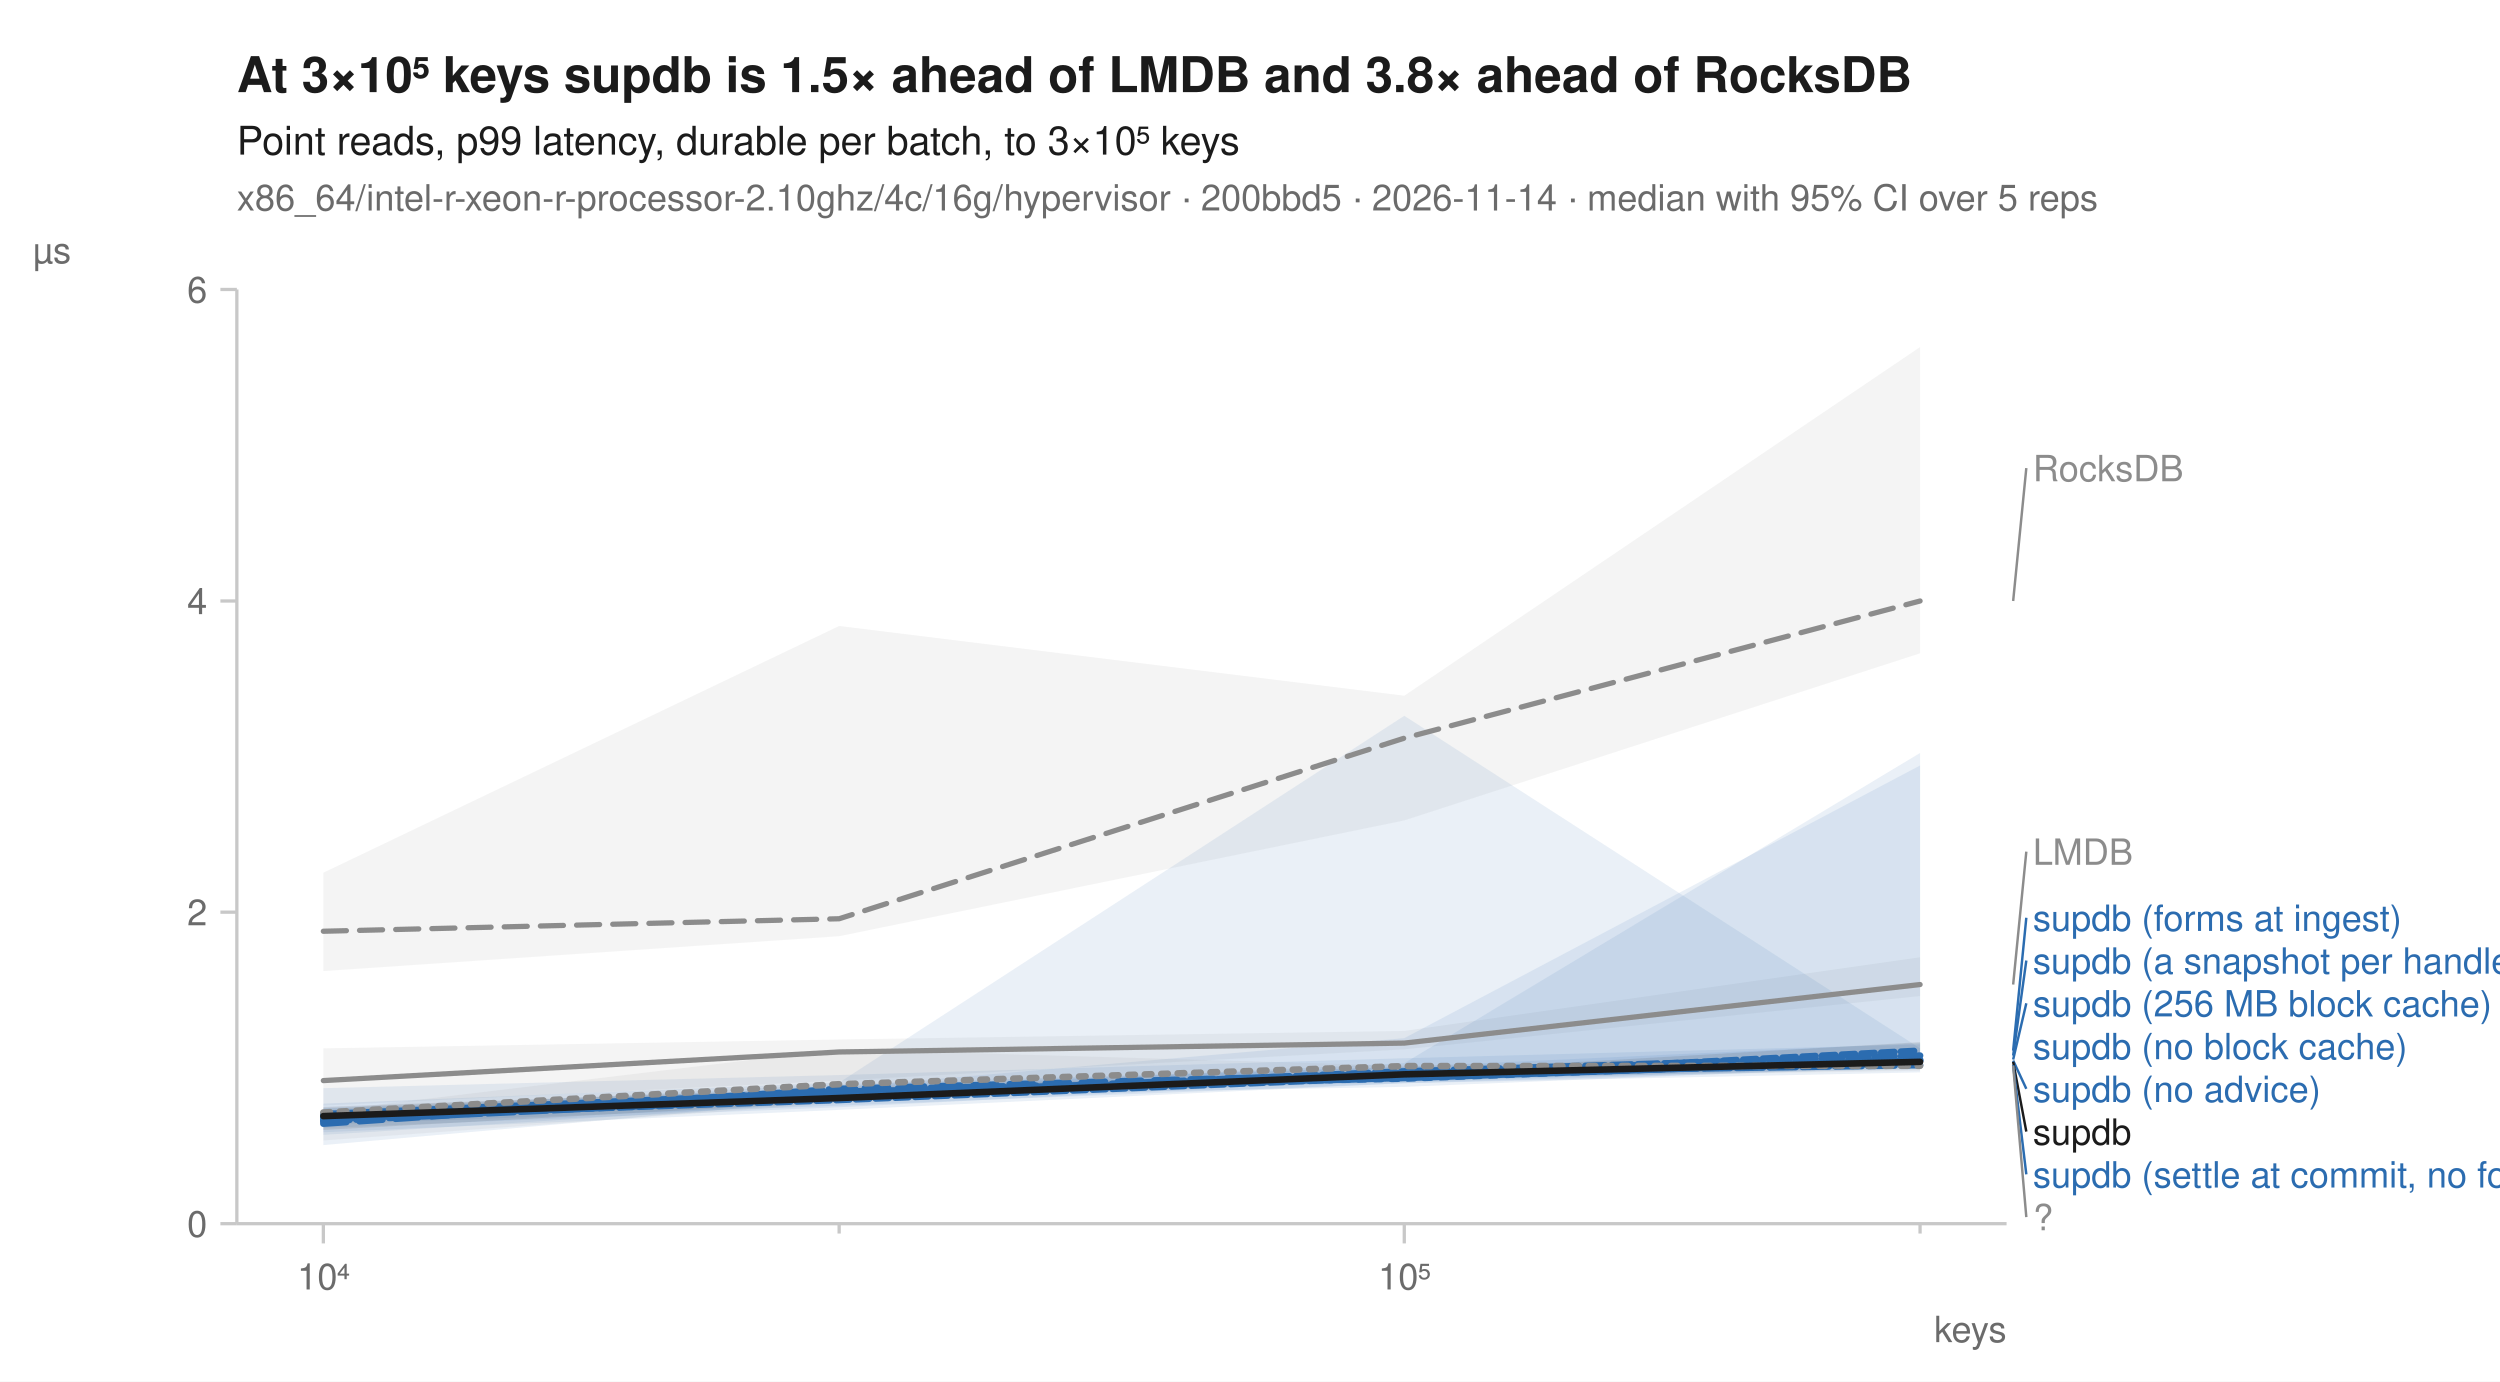
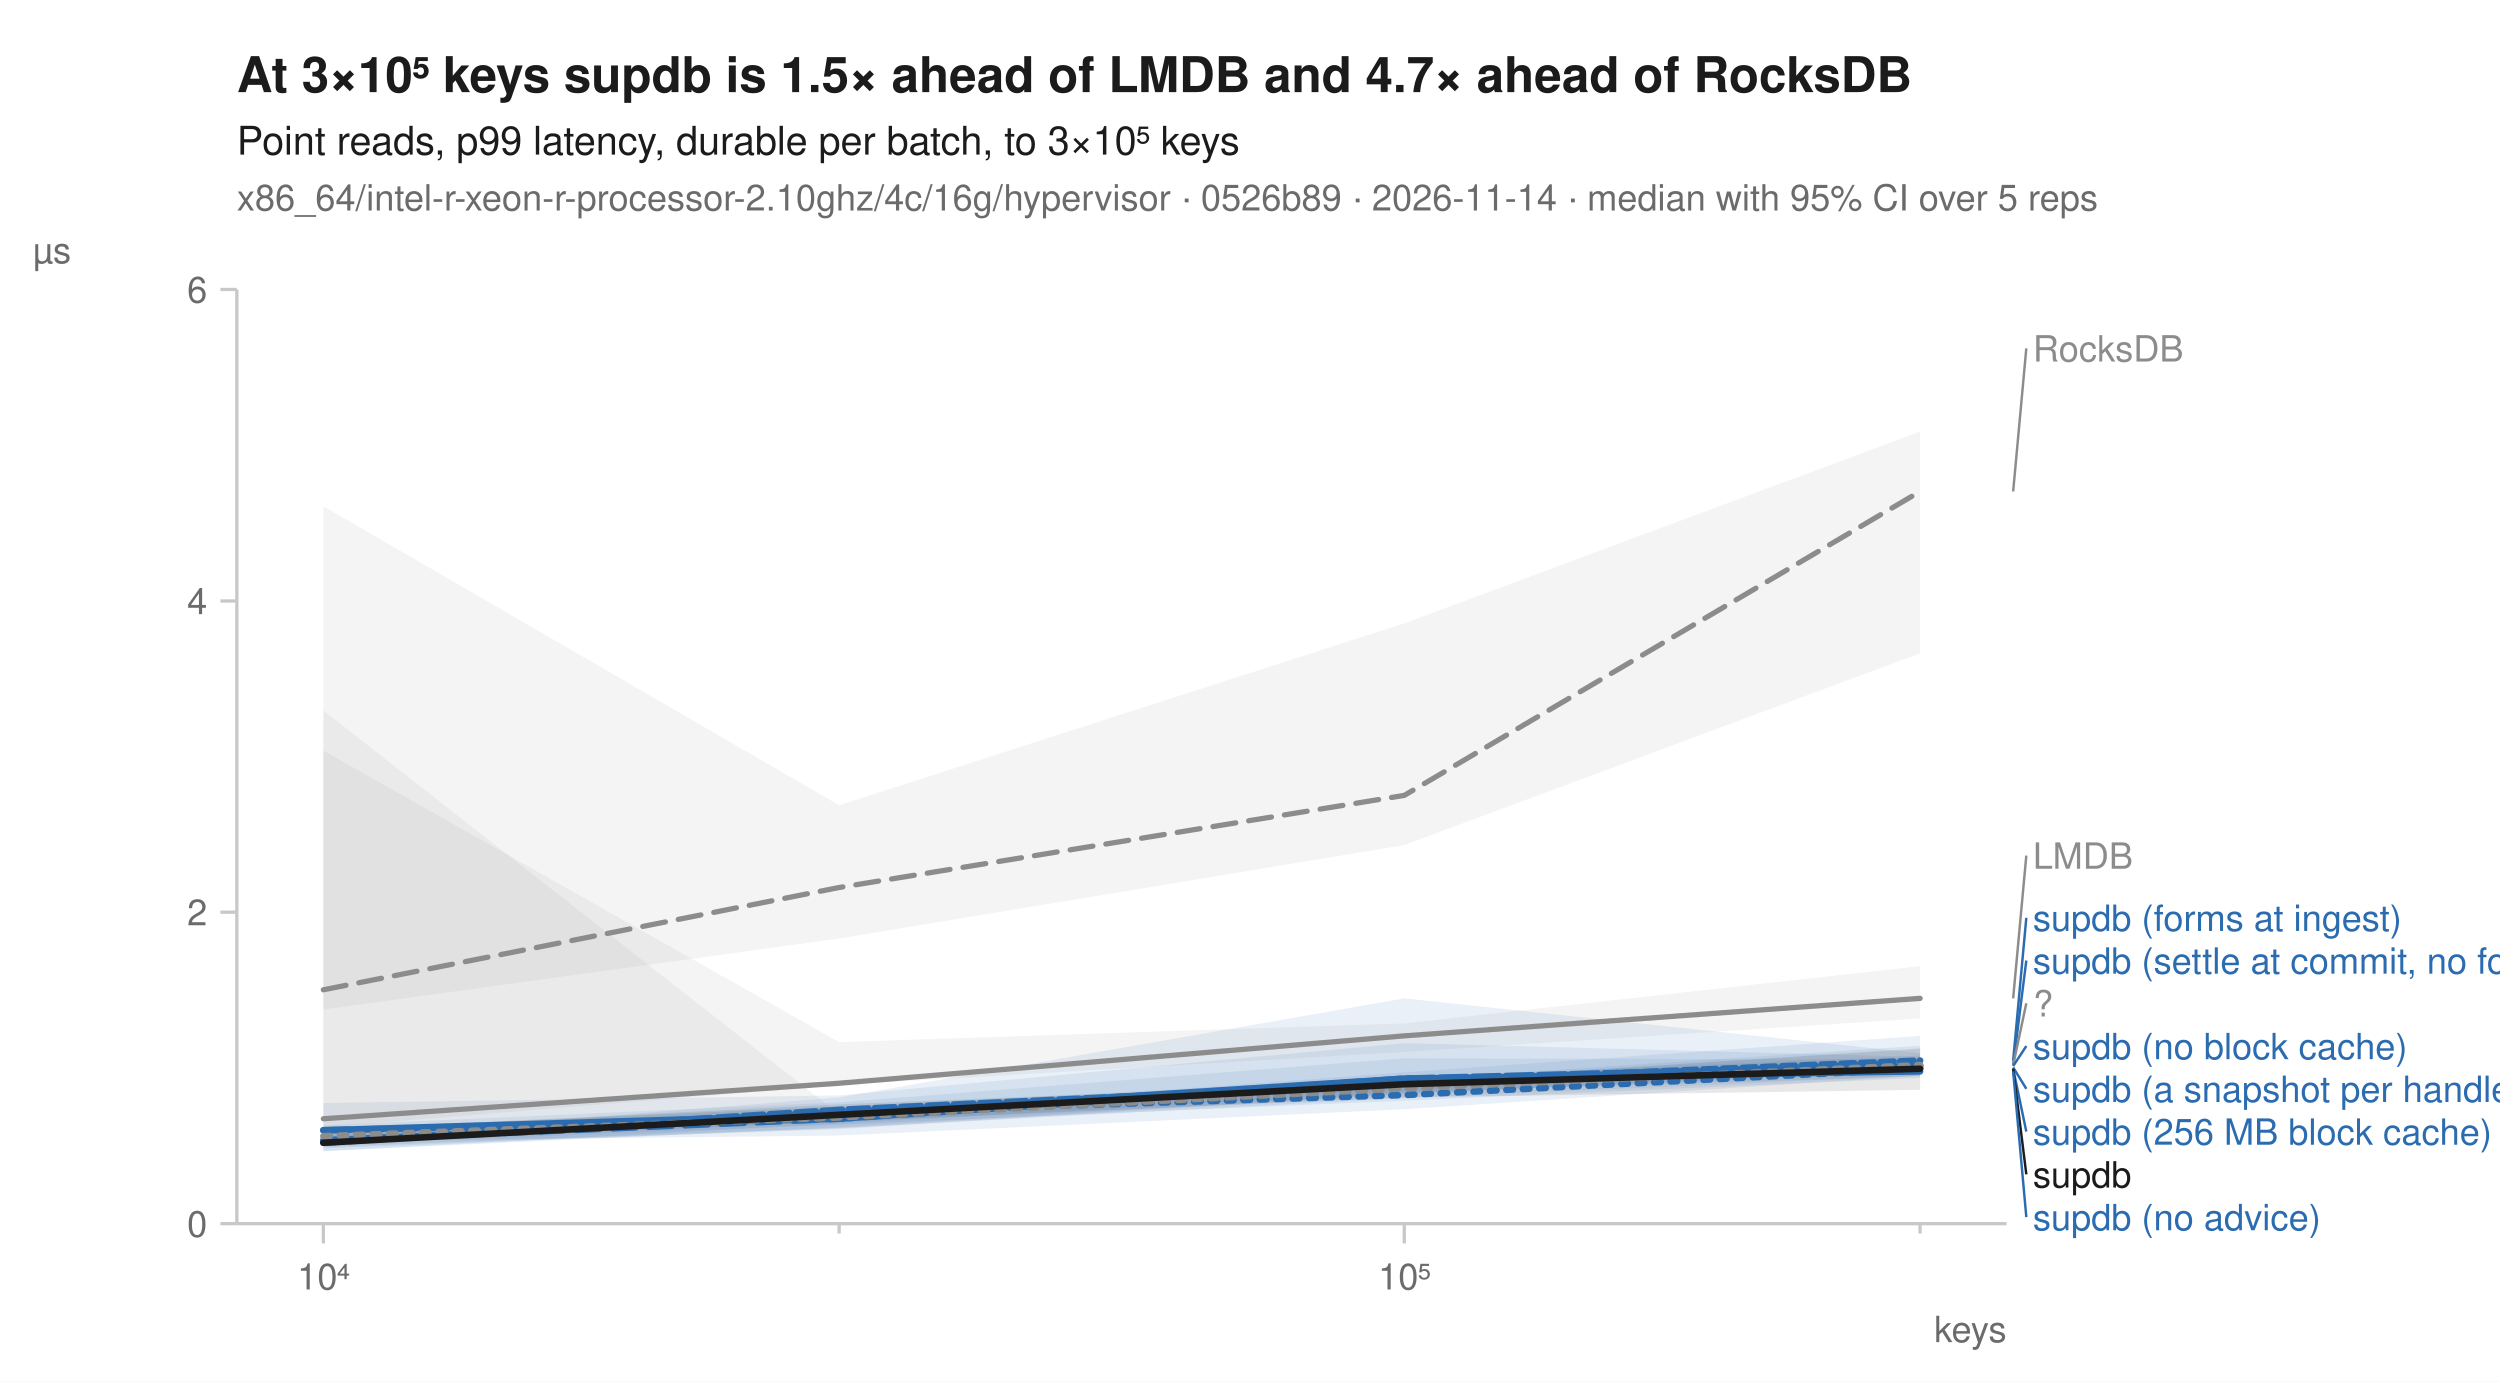
<svg xmlns="http://www.w3.org/2000/svg" width="760" height="420" viewBox="0 0 760 420" font-family="-apple-system, BlinkMacSystemFont, 'Segoe UI', Helvetica, Arial, sans-serif" fill="#1b1b1b">
  <rect width="760" height="420" fill="white" />
-   <text x="72" y="28" font-size="15" font-weight="600">At 3×10⁵ keys supdb is 1.5× ahead of LMDB and 3.8× ahead of RocksDB</text>
+   <text x="72" y="28" font-size="15" font-weight="600">At 3×10⁵ keys supdb is 1.5× ahead of LMDB and 4.7× ahead of RocksDB</text>
  <text x="72" y="47" font-size="12">Point reads, p99 latency, durable per batch, to 3×10⁵ keys</text>
-   <text x="72" y="64" font-size="11" fill="#6b6b6b">x86_64/intel-r-xeon-r-processor-2.10ghz/4c/16g/hypervisor · 200bbd5 · 2026-11-14 · median with 95% CI over 5 reps</text>
+   <text x="72" y="64" font-size="11" fill="#6b6b6b">x86_64/intel-r-xeon-r-processor-2.10ghz/4c/16g/hypervisor · 0526b89 · 2026-11-14 · median with 95% CI over 5 reps</text>
  <line x1="72" y1="372" x2="610" y2="372" stroke="#c8c8c8" stroke-width="1" />
  <line x1="72" y1="88" x2="72" y2="372" stroke="#c8c8c8" stroke-width="1" />
  <line x1="98.3" y1="372" x2="98.3" y2="378" stroke="#c8c8c8" stroke-width="1" />
  <text x="98.3" y="392" font-size="11" text-anchor="middle" fill="#6b6b6b">10⁴</text>
  <line x1="255.1" y1="372" x2="255.1" y2="375" stroke="#c8c8c8" stroke-width="1" />
  <line x1="426.9" y1="372" x2="426.9" y2="378" stroke="#c8c8c8" stroke-width="1" />
  <text x="426.9" y="392" font-size="11" text-anchor="middle" fill="#6b6b6b">10⁵</text>
  <line x1="583.7" y1="372" x2="583.7" y2="375" stroke="#c8c8c8" stroke-width="1" />
  <text x="610" y="408" font-size="11" text-anchor="end" fill="#6b6b6b">keys</text>
  <line x1="67" y1="372.0" x2="72" y2="372.0" stroke="#c8c8c8" stroke-width="1" />
  <text x="63" y="376.0" font-size="11" text-anchor="end" fill="#6b6b6b">0</text>
  <line x1="67" y1="277.3" x2="72" y2="277.3" stroke="#c8c8c8" stroke-width="1" />
  <text x="63" y="281.3" font-size="11" text-anchor="end" fill="#6b6b6b">2</text>
  <line x1="67" y1="182.7" x2="72" y2="182.7" stroke="#c8c8c8" stroke-width="1" />
  <text x="63" y="186.7" font-size="11" text-anchor="end" fill="#6b6b6b">4</text>
  <line x1="67" y1="88.0" x2="72" y2="88.0" stroke="#c8c8c8" stroke-width="1" />
  <text x="63" y="92.0" font-size="11" text-anchor="end" fill="#6b6b6b">6</text>
  <text x="10" y="80" font-size="11" text-anchor="start" fill="#6b6b6b">µs</text>
-   <path d="M98.3,265.3 L255.1,190.3 L426.9,211.5 L583.7,105.5 L583.7,198.6 L426.9,249.4 L255.1,284.6 L98.3,295.2 Z" fill="#8c8c8c" fill-opacity="0.10" />
-   <path d="M98.3,318.7 L255.1,316.0 L426.9,313.4 L583.7,291.0 L583.7,302.8 L426.9,319.0 L255.1,328.5 L98.3,336.1 Z" fill="#8c8c8c" fill-opacity="0.10" />
-   <path d="M98.3,335.5 L255.1,329.1 L426.9,217.6 L583.7,318.7 L583.7,326.0 L426.9,329.3 L255.1,336.1 L98.3,341.9 Z" fill="#2b6cb0" fill-opacity="0.10" />
-   <path d="M98.3,330.8 L255.1,326.8 L426.9,321.7 L583.7,317.5 L583.7,324.3 L426.9,328.9 L255.1,334.2 L98.3,348.1 Z" fill="#2b6cb0" fill-opacity="0.10" />
-   <path d="M98.3,337.6 L255.1,329.6 L426.9,324.3 L583.7,317.1 L583.7,324.0 L426.9,330.4 L255.1,333.4 L98.3,340.6 Z" fill="#2b6cb0" fill-opacity="0.10" />
-   <path d="M98.3,336.8 L255.1,330.6 L426.9,315.6 L583.7,232.7 L583.7,323.8 L426.9,327.9 L255.1,335.1 L98.3,345.0 Z" fill="#2b6cb0" fill-opacity="0.10" />
-   <path d="M98.3,339.1 L255.1,330.2 L426.9,324.3 L583.7,322.4 L583.7,325.1 L426.9,327.9 L255.1,336.6 L98.3,342.9 Z" fill="#2b6cb0" fill-opacity="0.10" />
-   <path d="M98.3,337.0 L255.1,331.5 L426.9,323.2 L583.7,228.9 L583.7,324.7 L426.9,329.3 L255.1,337.4 L98.3,344.2 Z" fill="#2b6cb0" fill-opacity="0.10" />
-   <path d="M98.3,337.8 L255.1,319.0 L426.9,324.0 L583.7,320.5 L583.7,325.5 L426.9,327.9 L255.1,335.3 L98.3,346.7 Z" fill="#8c8c8c" fill-opacity="0.10" />
-   <path d="M98.3,336.5 L255.1,330.8 L426.9,325.9 L583.7,316.8 L583.7,324.3 L426.9,327.7 L255.1,334.9 L98.3,343.5 Z" fill="#1b1b1b" fill-opacity="0.10" />
-   <path d="M98.3,283.1 L255.1,279.3 L426.9,224.4 L583.7,182.7 " fill="none" stroke="#8c8c8c" stroke-width="1.6" stroke-linejoin="round" stroke-linecap="round" stroke-dasharray="7,4" />
-   <path d="M98.3,328.5 L255.1,319.8 L426.9,317.1 L583.7,299.3 " fill="none" stroke="#8c8c8c" stroke-width="1.6" stroke-linejoin="round" stroke-linecap="round" />
-   <path d="M98.3,340.8 L255.1,331.2 L426.9,327.9 L583.7,322.1 " fill="none" stroke="#2b6cb0" stroke-width="2" stroke-linejoin="round" stroke-linecap="round" stroke-dasharray="2,3" />
-   <path d="M98.3,341.6 L255.1,331.0 L426.9,326.4 L583.7,322.4 " fill="none" stroke="#2b6cb0" stroke-width="2" stroke-linejoin="round" stroke-linecap="round" stroke-dasharray="7,4" />
-   <path d="M98.3,338.7 L255.1,331.9 L426.9,327.7 L583.7,322.4 " fill="none" stroke="#2b6cb0" stroke-width="2" stroke-linejoin="round" stroke-linecap="round" />
-   <path d="M98.3,340.2 L255.1,333.0 L426.9,325.7 L583.7,320.9 " fill="none" stroke="#2b6cb0" stroke-width="2" stroke-linejoin="round" stroke-linecap="round" stroke-dasharray="6,2" />
-   <path d="M98.3,340.8 L255.1,333.4 L426.9,326.2 L583.7,323.8 " fill="none" stroke="#2b6cb0" stroke-width="2" stroke-linejoin="round" stroke-linecap="round" stroke-dasharray="8,2" />
-   <path d="M98.3,339.7 L255.1,334.4 L426.9,327.4 L583.7,319.4 " fill="none" stroke="#2b6cb0" stroke-width="2" stroke-linejoin="round" stroke-linecap="round" stroke-dasharray="4,2" />
-   <path d="M98.3,338.2 L255.1,329.6 L426.9,324.1 L583.7,324.0 " fill="none" stroke="#8c8c8c" stroke-width="2" stroke-linejoin="round" stroke-linecap="round" stroke-dasharray="2,3" />
-   <path d="M98.3,339.3 L255.1,333.8 L426.9,326.6 L583.7,322.8 " fill="none" stroke="#1b1b1b" stroke-width="2" stroke-linejoin="round" stroke-linecap="round" />
-   <line x1="612.0" y1="182.7" x2="616.0" y2="142.3" stroke="#8c8c8c" stroke-width="0.75" />
-   <text x="618.0" y="146.3" font-size="11" fill="#8c8c8c">RocksDB</text>
-   <line x1="612.0" y1="299.3" x2="616.0" y2="258.9" stroke="#8c8c8c" stroke-width="0.75" />
-   <text x="618.0" y="262.9" font-size="11" fill="#8c8c8c">LMDB</text>
-   <line x1="612.0" y1="319.4" x2="616.0" y2="279.0" stroke="#2b6cb0" stroke-width="0.75" />
+   <path d="M98.3,153.9 L255.1,244.8 L426.9,189.5 L583.7,131.2 L583.7,198.6 L426.9,256.9 L255.1,285.3 L98.3,306.9 Z" fill="#8c8c8c" fill-opacity="0.10" />
+   <path d="M98.3,228.2 L255.1,316.8 L426.9,311.1 L583.7,293.7 L583.7,309.6 L426.9,319.8 L255.1,329.8 L98.3,342.7 Z" fill="#8c8c8c" fill-opacity="0.10" />
+   <path d="M98.3,342.1 L255.1,335.1 L426.9,321.7 L583.7,322.1 L583.7,327.0 L426.9,333.8 L255.1,342.9 L98.3,348.7 Z" fill="#2b6cb0" fill-opacity="0.10" />
+   <path d="M98.3,346.1 L255.1,333.6 L426.9,303.5 L583.7,320.2 L583.7,325.1 L426.9,332.5 L255.1,343.1 L98.3,349.1 Z" fill="#2b6cb0" fill-opacity="0.10" />
+   <path d="M98.3,335.3 L255.1,333.0 L426.9,317.1 L583.7,321.3 L583.7,326.0 L426.9,332.3 L255.1,342.7 L98.3,349.9 Z" fill="#2b6cb0" fill-opacity="0.10" />
+   <path d="M98.3,343.1 L255.1,336.5 L426.9,327.6 L583.7,320.9 L583.7,327.7 L426.9,334.6 L255.1,341.9 L98.3,347.9 Z" fill="#2b6cb0" fill-opacity="0.10" />
+   <path d="M98.3,342.5 L255.1,338.7 L426.9,326.0 L583.7,314.9 L583.7,327.0 L426.9,337.2 L255.1,345.2 L98.3,346.9 Z" fill="#2b6cb0" fill-opacity="0.10" />
+   <path d="M98.3,343.5 L255.1,336.3 L426.9,328.3 L583.7,317.9 L583.7,327.2 L426.9,331.9 L255.1,341.6 L98.3,350.0 Z" fill="#2b6cb0" fill-opacity="0.10" />
+   <path d="M98.3,216.0 L255.1,338.7 L426.9,328.7 L583.7,319.0 L583.7,324.9 L426.9,332.7 L255.1,343.3 L98.3,348.4 Z" fill="#8c8c8c" fill-opacity="0.10" />
+   <path d="M98.3,343.6 L255.1,335.7 L426.9,328.9 L583.7,318.7 L583.7,331.3 L426.9,333.6 L255.1,341.0 L98.3,347.6 Z" fill="#1b1b1b" fill-opacity="0.10" />
+   <path d="M98.3,300.9 L255.1,269.8 L426.9,241.8 L583.7,149.4 " fill="none" stroke="#8c8c8c" stroke-width="1.6" stroke-linejoin="round" stroke-linecap="round" stroke-dasharray="7,4" />
+   <path d="M98.3,340.1 L255.1,329.3 L426.9,314.9 L583.7,303.5 " fill="none" stroke="#8c8c8c" stroke-width="1.6" stroke-linejoin="round" stroke-linecap="round" />
+   <path d="M98.3,346.9 L255.1,338.2 L426.9,332.9 L583.7,324.9 " fill="none" stroke="#2b6cb0" stroke-width="2" stroke-linejoin="round" stroke-linecap="round" stroke-dasharray="2,3" />
+   <path d="M98.3,346.7 L255.1,340.1 L426.9,328.7 L583.7,324.1 " fill="none" stroke="#2b6cb0" stroke-width="2" stroke-linejoin="round" stroke-linecap="round" stroke-dasharray="7,4" />
+   <path d="M98.3,343.6 L255.1,338.9 L426.9,327.9 L583.7,325.7 " fill="none" stroke="#2b6cb0" stroke-width="2" stroke-linejoin="round" stroke-linecap="round" />
+   <path d="M98.3,347.4 L255.1,337.4 L426.9,329.4 L583.7,324.5 " fill="none" stroke="#2b6cb0" stroke-width="2" stroke-linejoin="round" stroke-linecap="round" stroke-dasharray="6,2" />
+   <path d="M98.3,343.6 L255.1,340.1 L426.9,327.9 L583.7,323.8 " fill="none" stroke="#2b6cb0" stroke-width="2" stroke-linejoin="round" stroke-linecap="round" stroke-dasharray="8,2" />
+   <path d="M98.3,346.7 L255.1,339.3 L426.9,328.9 L583.7,322.4 " fill="none" stroke="#2b6cb0" stroke-width="2" stroke-linejoin="round" stroke-linecap="round" stroke-dasharray="4,2" />
+   <path d="M98.3,345.4 L255.1,339.7 L426.9,330.8 L583.7,323.8 " fill="none" stroke="#8c8c8c" stroke-width="2" stroke-linejoin="round" stroke-linecap="round" stroke-dasharray="2,3" />
+   <path d="M98.3,347.4 L255.1,338.9 L426.9,329.6 L583.7,324.9 " fill="none" stroke="#1b1b1b" stroke-width="2" stroke-linejoin="round" stroke-linecap="round" />
+   <line x1="612.0" y1="149.4" x2="616.0" y2="105.9" stroke="#8c8c8c" stroke-width="0.75" />
+   <text x="618.0" y="109.9" font-size="11" fill="#8c8c8c">RocksDB</text>
+   <line x1="612.0" y1="303.5" x2="616.0" y2="260.1" stroke="#8c8c8c" stroke-width="0.75" />
+   <text x="618.0" y="264.1" font-size="11" fill="#8c8c8c">LMDB</text>
+   <line x1="612.0" y1="322.4" x2="616.0" y2="279.0" stroke="#2b6cb0" stroke-width="0.75" />
  <text x="618.0" y="283.0" font-size="11" fill="#2b6cb0">supdb (forms at ingest)</text>
-   <line x1="612.0" y1="320.9" x2="616.0" y2="292.0" stroke="#2b6cb0" stroke-width="0.75" />
-   <text x="618.0" y="296.0" font-size="11" fill="#2b6cb0">supdb (a snapshot per handle)</text>
-   <line x1="612.0" y1="322.1" x2="616.0" y2="305.0" stroke="#2b6cb0" stroke-width="0.75" />
-   <text x="618.0" y="309.0" font-size="11" fill="#2b6cb0">supdb (256 MB block cache)</text>
+   <line x1="612.0" y1="323.8" x2="616.0" y2="292.0" stroke="#2b6cb0" stroke-width="0.75" />
+   <text x="618.0" y="296.0" font-size="11" fill="#2b6cb0">supdb (settle at commit, no forms)</text>
+   <line x1="612.0" y1="323.8" x2="616.0" y2="305.0" stroke="#8c8c8c" stroke-width="0.75" />
+   <text x="618.0" y="309.0" font-size="11" fill="#8c8c8c">?</text>
+   <line x1="612.0" y1="324.1" x2="616.0" y2="318.0" stroke="#2b6cb0" stroke-width="0.75" />
  <text x="618.0" y="322.0" font-size="11" fill="#2b6cb0">supdb (no block cache)</text>
-   <line x1="612.0" y1="322.4" x2="616.0" y2="331.0" stroke="#2b6cb0" stroke-width="0.75" />
-   <text x="618.0" y="335.0" font-size="11" fill="#2b6cb0">supdb (no advice)</text>
-   <line x1="612.0" y1="322.8" x2="616.0" y2="344.0" stroke="#1b1b1b" stroke-width="0.75" />
-   <text x="618.0" y="348.0" font-size="11" fill="#1b1b1b">supdb</text>
-   <line x1="612.0" y1="323.8" x2="616.0" y2="357.0" stroke="#2b6cb0" stroke-width="0.75" />
-   <text x="618.0" y="361.0" font-size="11" fill="#2b6cb0">supdb (settle at commit, no forms)</text>
-   <line x1="612.0" y1="324.0" x2="616.0" y2="370.0" stroke="#8c8c8c" stroke-width="0.75" />
-   <text x="618.0" y="374.0" font-size="11" fill="#8c8c8c">?</text>
+   <line x1="612.0" y1="324.5" x2="616.0" y2="331.0" stroke="#2b6cb0" stroke-width="0.75" />
+   <text x="618.0" y="335.0" font-size="11" fill="#2b6cb0">supdb (a snapshot per handle)</text>
+   <line x1="612.0" y1="324.9" x2="616.0" y2="344.0" stroke="#2b6cb0" stroke-width="0.75" />
+   <text x="618.0" y="348.0" font-size="11" fill="#2b6cb0">supdb (256 MB block cache)</text>
+   <line x1="612.0" y1="324.9" x2="616.0" y2="357.0" stroke="#1b1b1b" stroke-width="0.75" />
+   <text x="618.0" y="361.0" font-size="11" fill="#1b1b1b">supdb</text>
+   <line x1="612.0" y1="325.7" x2="616.0" y2="370.0" stroke="#2b6cb0" stroke-width="0.75" />
+   <text x="618.0" y="374.0" font-size="11" fill="#2b6cb0">supdb (no advice)</text>
</svg>
